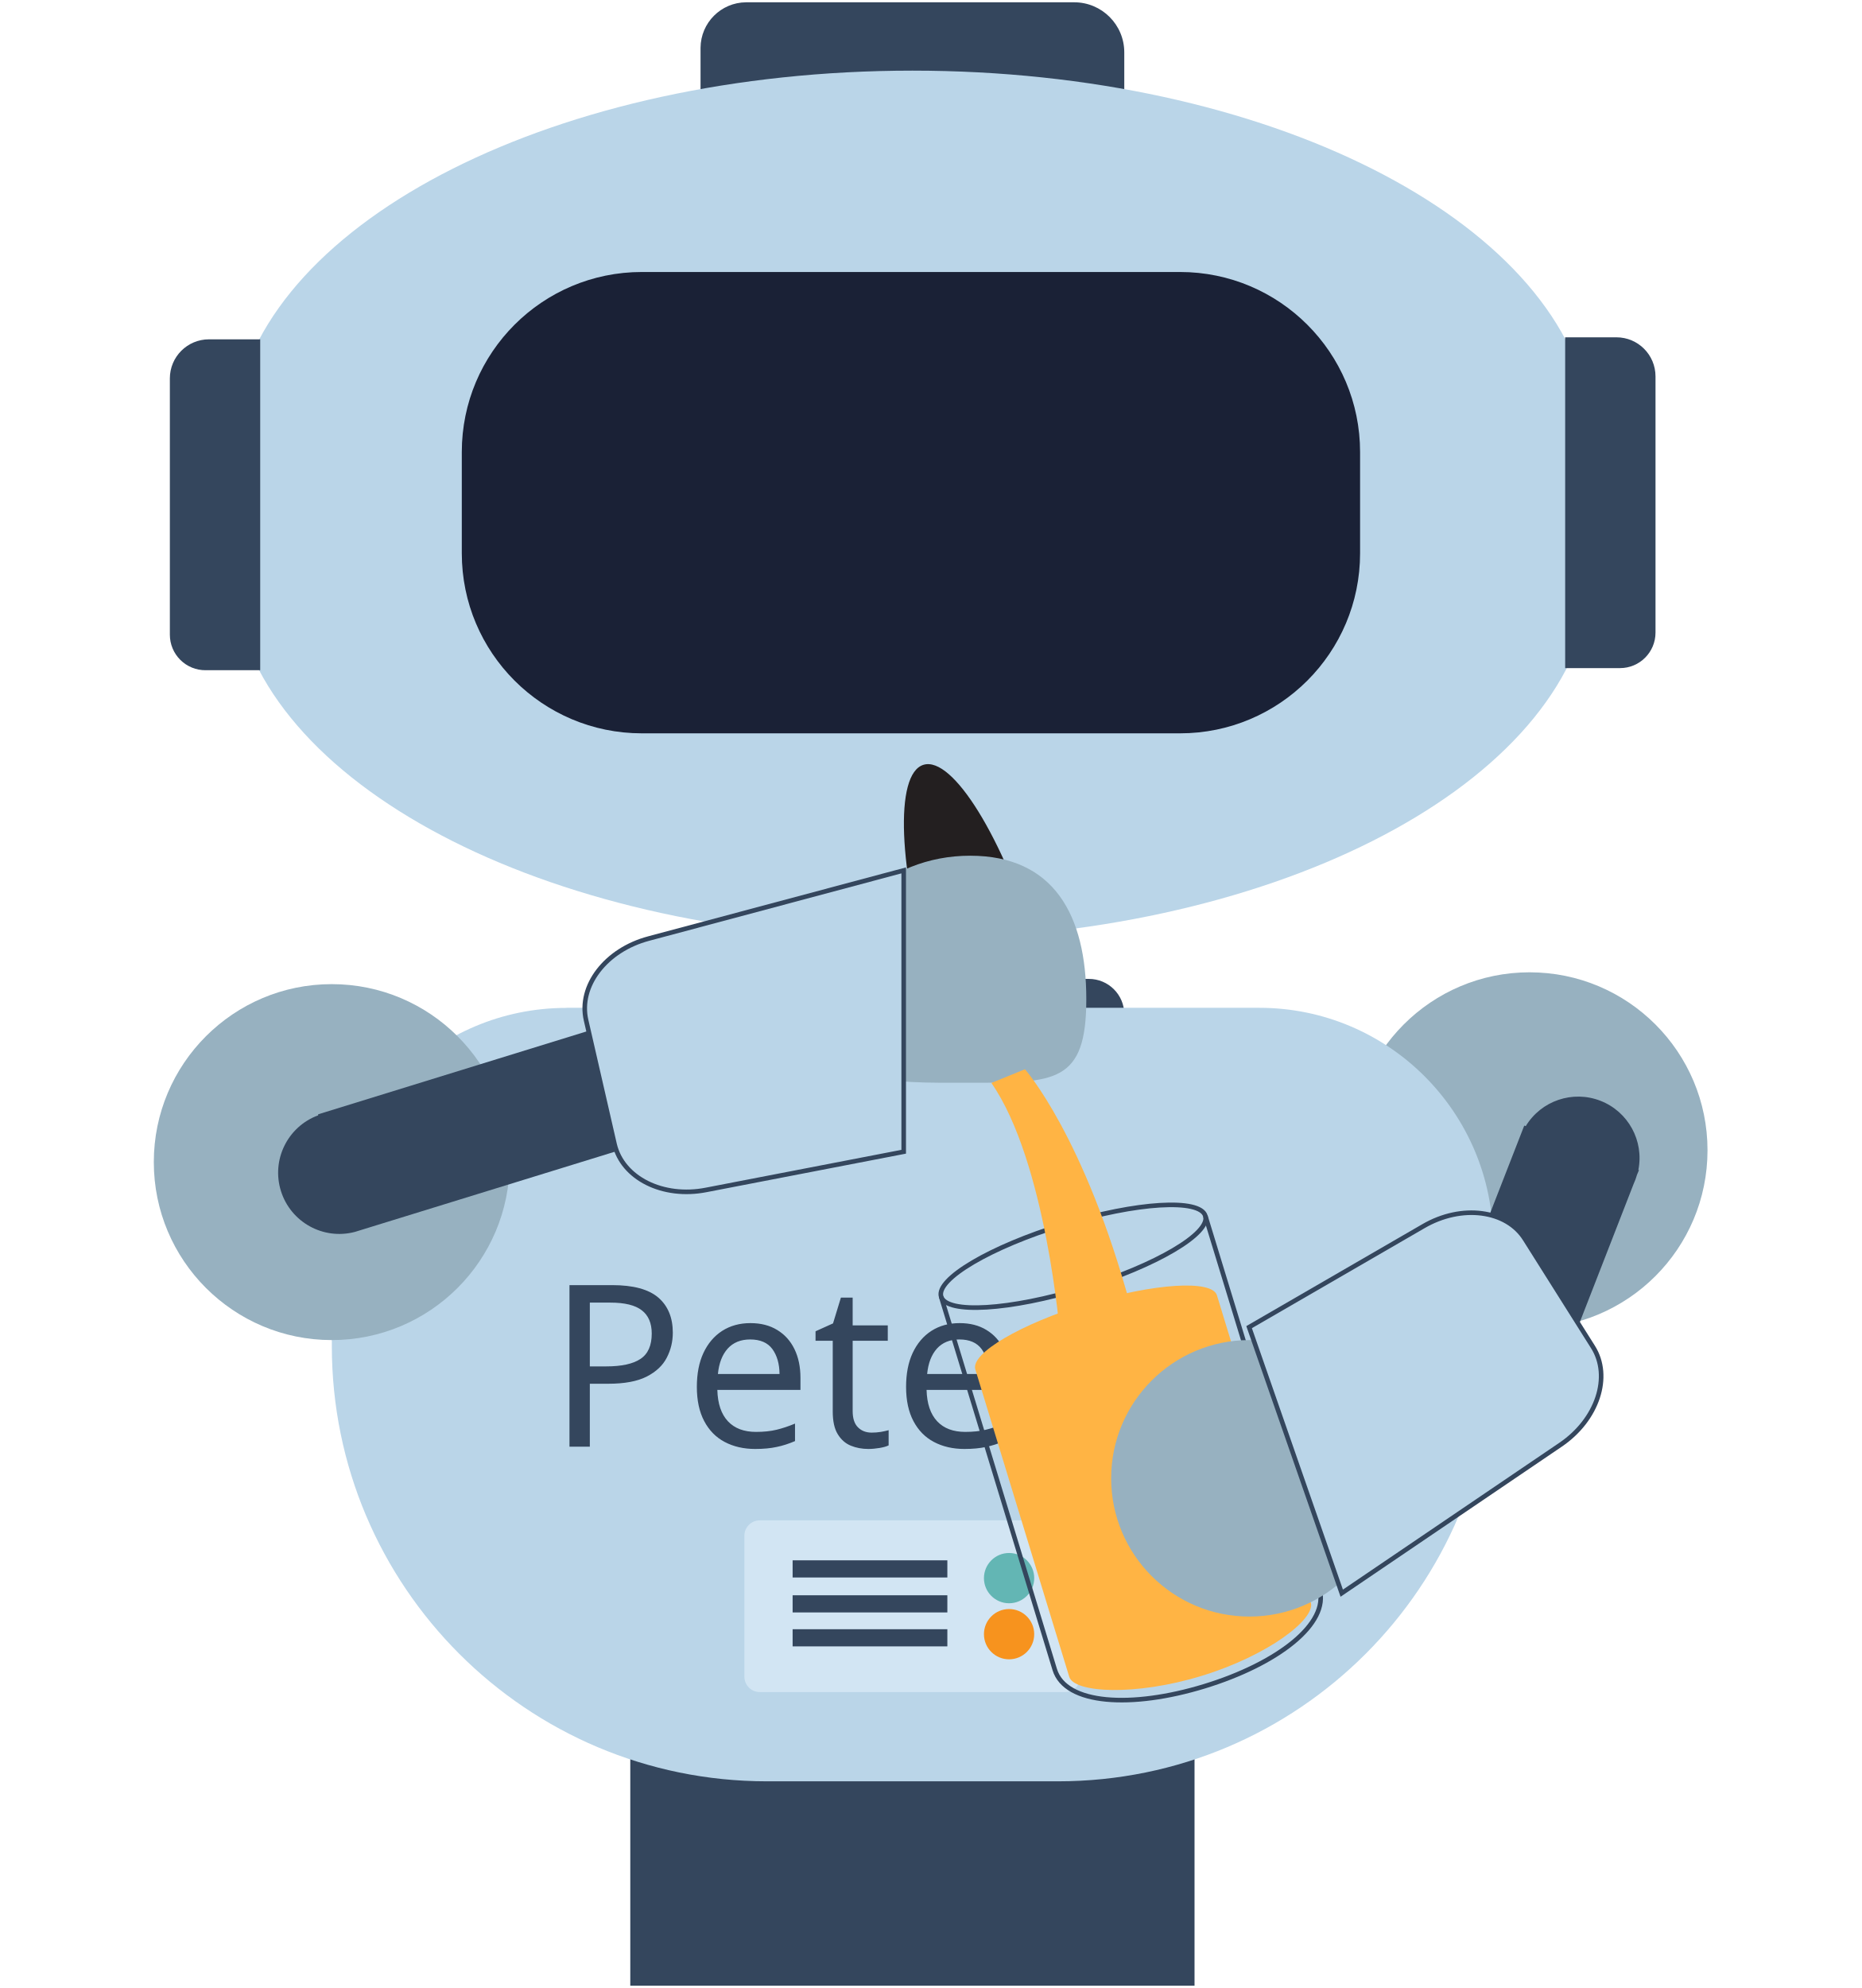
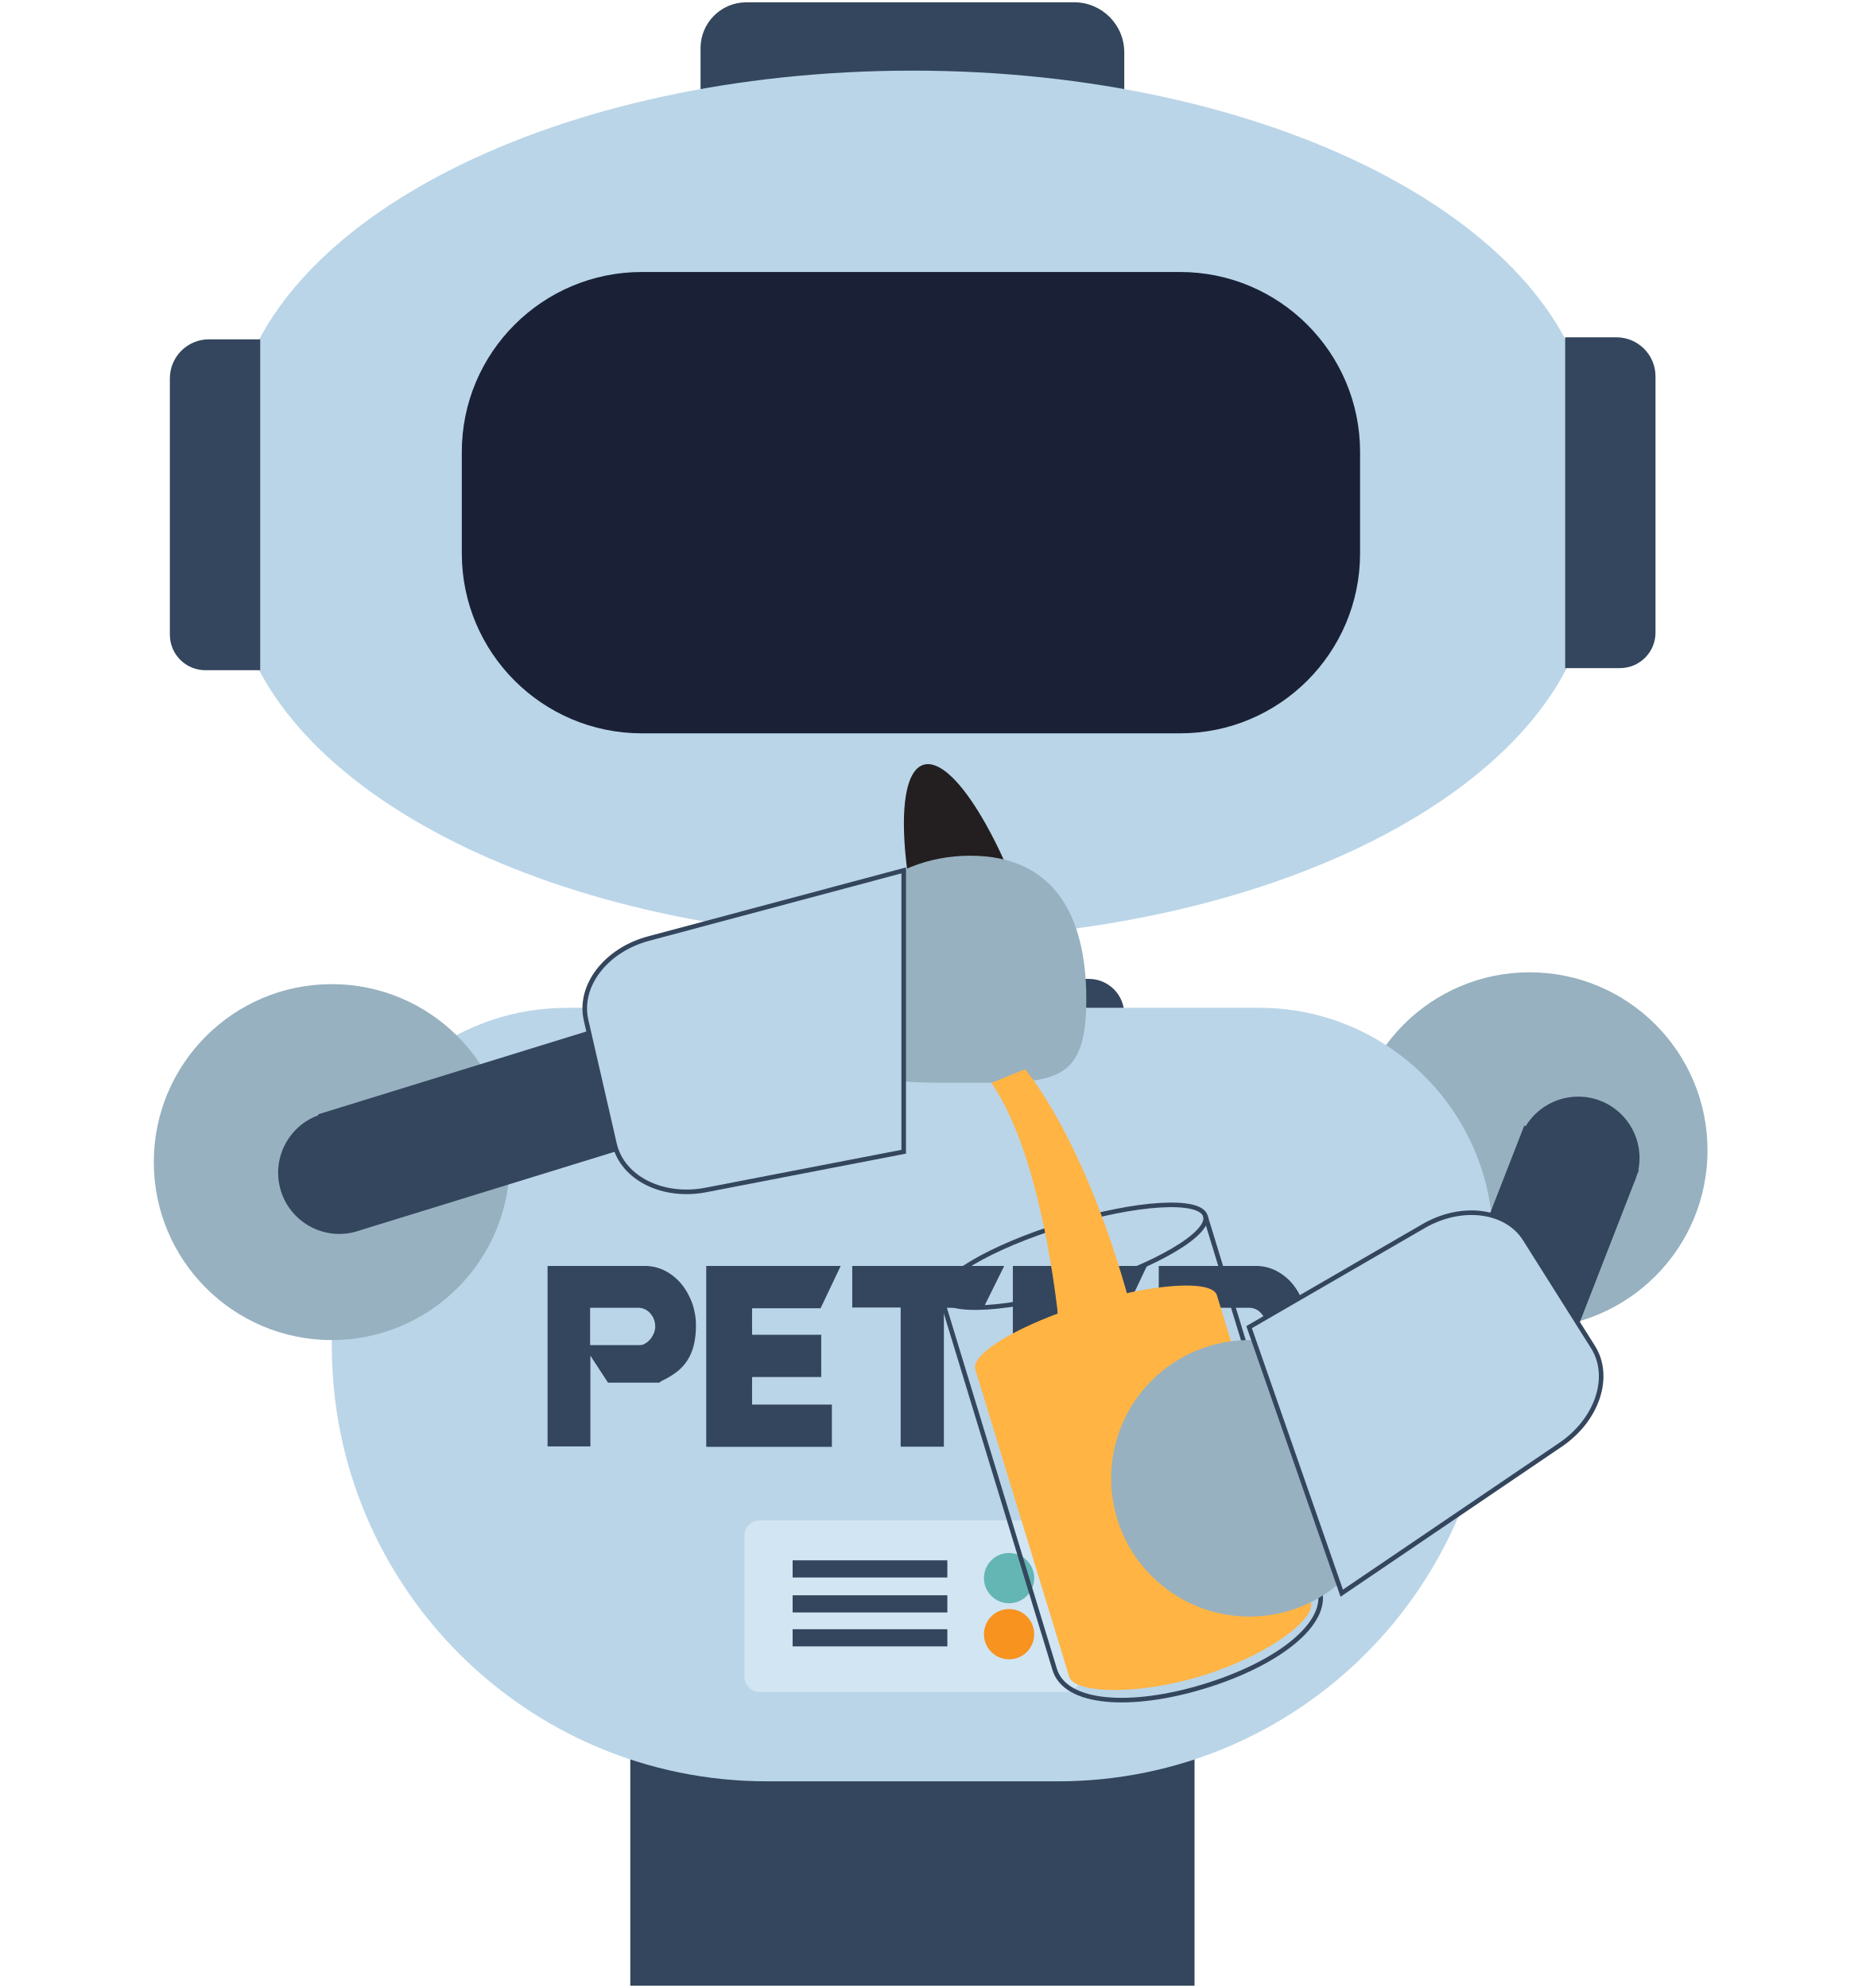
<svg xmlns="http://www.w3.org/2000/svg" viewBox="0 0 202.94 216.71">
  <g id="robots">
    <g id="dannie_pouring">
      <ellipse id="handle" cx="107.28" cy="105.99" rx="6.03" ry="22.74" transform="translate(-26.3 36) rotate(-17)" fill="#231f20" />
      <rect x="90.15" y="99.8" width="18.65" height="7.48" fill="#34465d" />
      <path d="M79.89,106.71h38.83a3.86,3.86,0,0,1,3.86,3.86V113a0,0,0,0,1,0,0H76.38a0,0,0,0,1,0,0v-2.8A3.5,3.5,0,0,1,79.89,106.71Z" fill="#34465d" />
      <path d="M81.34.25h35.78a5.46,5.46,0,0,1,5.46,5.46v7.16a0,0,0,0,1,0,0H76.38a0,0,0,0,1,0,0V5.21A5,5,0,0,1,81.34.25Z" fill="#34465d" />
      <path d="M174.58,54a35.49,35.49,0,0,0-1.26-9.33C169.89,23.93,138.16,7.7,99.48,7.7S29.06,23.93,25.64,44.63A35.49,35.49,0,0,0,24.38,54h0c0,.36,0,.71,0,1.06s0,.71,0,1.07h0a35.41,35.41,0,0,0,1.26,9.32c3.42,20.71,35.16,36.94,73.84,36.94s70.41-16.23,73.84-36.94a35.41,35.41,0,0,0,1.26-9.32h0c0-.36,0-.71,0-1.07s0-.7,0-1.06Z" fill="#bad5e8" />
      <path d="M9.28,50.1H37.22a4.26,4.26,0,0,1,4.26,4.26v5.59a0,0,0,0,1,0,0H5.41a0,0,0,0,1,0,0V54A3.87,3.87,0,0,1,9.28,50.1Z" transform="translate(-31.58 78.47) rotate(-90)" fill="#34465d" />
      <circle cx="166.77" cy="125.39" r="19.4" fill="#97b1c0" />
      <path d="M157.54,49.87h36.06a0,0,0,0,1,0,0v5.59a4.26,4.26,0,0,1-4.26,4.26H161.41a3.87,3.87,0,0,1-3.87-3.87v-6A0,0,0,0,1,157.54,49.87Z" transform="translate(120.78 230.37) rotate(-90)" fill="#34465d" />
      <rect x="68.72" y="187.36" width="61.52" height="29.1" fill="#34465d" />
      <path d="M61.76,109.86H137.3a25.49,25.49,0,0,1,25.49,25.49v11.39a47.44,47.44,0,0,1-47.44,47.44H83.62a47.44,47.44,0,0,1-47.44-47.44V135.45a25.58,25.58,0,0,1,25.58-25.58Z" fill="#bad5e8" />
-       <text transform="translate(59.7 157.7)" font-size="24.66" fill="#34465d" font-family="ROBO">Peter</text>
+       <g>
+         <path d="M75.88,144.43a9.29,9.29,0,0,1-.22,2.15,5.71,5.71,0,0,1-.69,1.68,5.16,5.16,0,0,1-1.18,1.29,9,9,0,0,1-1.68,1l-.1.07a.36.36,0,0,1-.15.1l-5.57,0-1.92-2.94v9.89H59.7V138H70.31a4.8,4.8,0,0,1,2.21.53,5.77,5.77,0,0,1,1.76,1.42,7.12,7.12,0,0,1,1.6,4.51Zm-4.44.18a2.13,2.13,0,0,0-.54-1.44,1.71,1.71,0,0,0-1.33-.61H64.34v4.07h5.43a1.14,1.14,0,0,0,.62-.2,2.33,2.33,0,0,0,.55-.49,2.67,2.67,0,0,0,.37-.66A1.85,1.85,0,0,0,71.44,144.61Z" fill="#34465d" />
+         <path d="M91.66,138l-2.19,4.61H82v2.89h7.54v4.61H82v3h8.7v4.61H77V138Z" fill="#34465d" />
+         <path d="M109.49,138l-2.26,4.56h-4.32V157.7H98.2V142.53H92.92V138Z" fill="#34465d" />
+         <path d="M125.05,138l-2.19,4.61h-7.52v2.89h7.54v4.61h-7.54v3H124v4.61H110.43V138Z" fill="#34465d" />
+         <path d="M142.76,157.7h-5.3L131,147.81v9.89h-4.66V138h10.61a4.76,4.76,0,0,1,2.2.53,5.81,5.81,0,0,1,1.77,1.42,7.12,7.12,0,0,1,1.6,4.51,9.29,9.29,0,0,1-.22,2.15,5.71,5.71,0,0,1-.69,1.68,5.2,5.2,0,0,1-1.19,1.29,8.58,8.58,0,0,1-1.67,1l-.1.07a.44.44,0,0,1-.15.1Zm-4.71-13.09a2.13,2.13,0,0,0-.54-1.44,1.71,1.71,0,0,0-1.33-.61H131v4.07h5.42a1.14,1.14,0,0,0,.63-.2,2.11,2.11,0,0,0,.54-.49,2.38,2.38,0,0,0,.37-.66A1.87,1.87,0,0,0,138.05,144.61Z" fill="#34465d" />
+       </g>
      <rect x="81.16" y="165.73" width="36.64" height="18.72" rx="1.68" fill="#d2e5f3" />
      <circle cx="110.02" cy="172.03" r="2.74" fill="#63b6b4" />
      <circle cx="110.02" cy="178.14" r="2.74" fill="#f7931e" />
      <rect x="86.42" y="170.09" width="16.87" height="1.87" fill="#34465d" />
      <rect x="86.42" y="173.9" width="16.87" height="1.87" fill="#34465d" />
      <rect x="86.42" y="177.6" width="16.87" height="1.87" fill="#34465d" />
      <circle cx="36.17" cy="126.68" r="19.4" fill="#97b1c0" />
      <path d="M99.83,115.43l-4-12.84L34.69,121.47l0,.11a6.67,6.67,0,0,0,4,12.71l0,0Z" fill="#34465d" />
      <path id="handle-2" data-name="handle" d="M113.05,103.35c3.67,12,1.7,13.17-1.48,14.14s-6.38,1.39-10-10.62-4.07-22.53-.88-23.5S109.38,91.34,113.05,103.35Z" fill="#231f20" />
      <path d="M118.44,108.93c0,9.15-3.43,9.1-12.58,9.1s-16.53.4-16.53-8.75,7.3-16,16.44-16S118.44,99.78,118.44,108.93Z" fill="#97b1c0" />
      <g>
        <ellipse cx="117.02" cy="136.94" rx="15.06" ry="3.62" transform="translate(-34.93 40.2) rotate(-17)" fill="none" stroke="#34465d" stroke-miterlimit="10" stroke-width="0.5" />
        <path d="M102.61,141.35,115,182c1.17,3.82,8.36,4.25,16.31,1.82S145,177,143.85,173.2l-12.43-40.66" fill="none" stroke="#34465d" stroke-miterlimit="10" stroke-width="0.5" />
        <path d="M118.54,142.1c-7.27,2.22-12.74,5.44-12.2,7.18l10.24,33.51c.53,1.74,7.15,2.12,14.42-.1s12.45-6.21,11.92-8l-10.24-33.5C132.14,139.49,125.81,139.88,118.54,142.1Z" fill="#ffb444" />
        <path d="M111.75,116.56s6.5,7.29,11.56,26l-7.73,3s-1.51-18.91-7.49-27.51Z" fill="#ffb444" />
      </g>
      <circle cx="136.22" cy="161.15" r="15.07" fill="#97b1c0" />
      <path d="M70.73,102.31c-4.68,1.24-7.69,5.17-6.83,8.9L67,124.71c.86,3.72,5.27,5.93,10,5l21.53-4.16V94.88Z" fill="#bad5e8" stroke="#34465d" stroke-miterlimit="10" stroke-width="0.5" />
      <path d="M178.7,127.54l-.07,0a6.69,6.69,0,0,0-12.28-4.78l-.16-.06L154.77,152l12.51,4.88,10.83-27.81a6.56,6.56,0,0,0,.37-1Z" fill="#34465d" />
      <path d="M170.16,157.48c4-2.72,5.56-7.42,3.52-10.65l-7.39-11.72c-2-3.23-6.93-3.87-11.1-1.44l-19,11,10.1,29Z" fill="#bad5e8" stroke="#34465d" stroke-miterlimit="10" stroke-width="0.5" />
      <rect id="eye_display" x="50.35" y="29.65" width="97.94" height="50.29" rx="19.63" fill="#1a2136" />
    </g>
  </g>
</svg>
